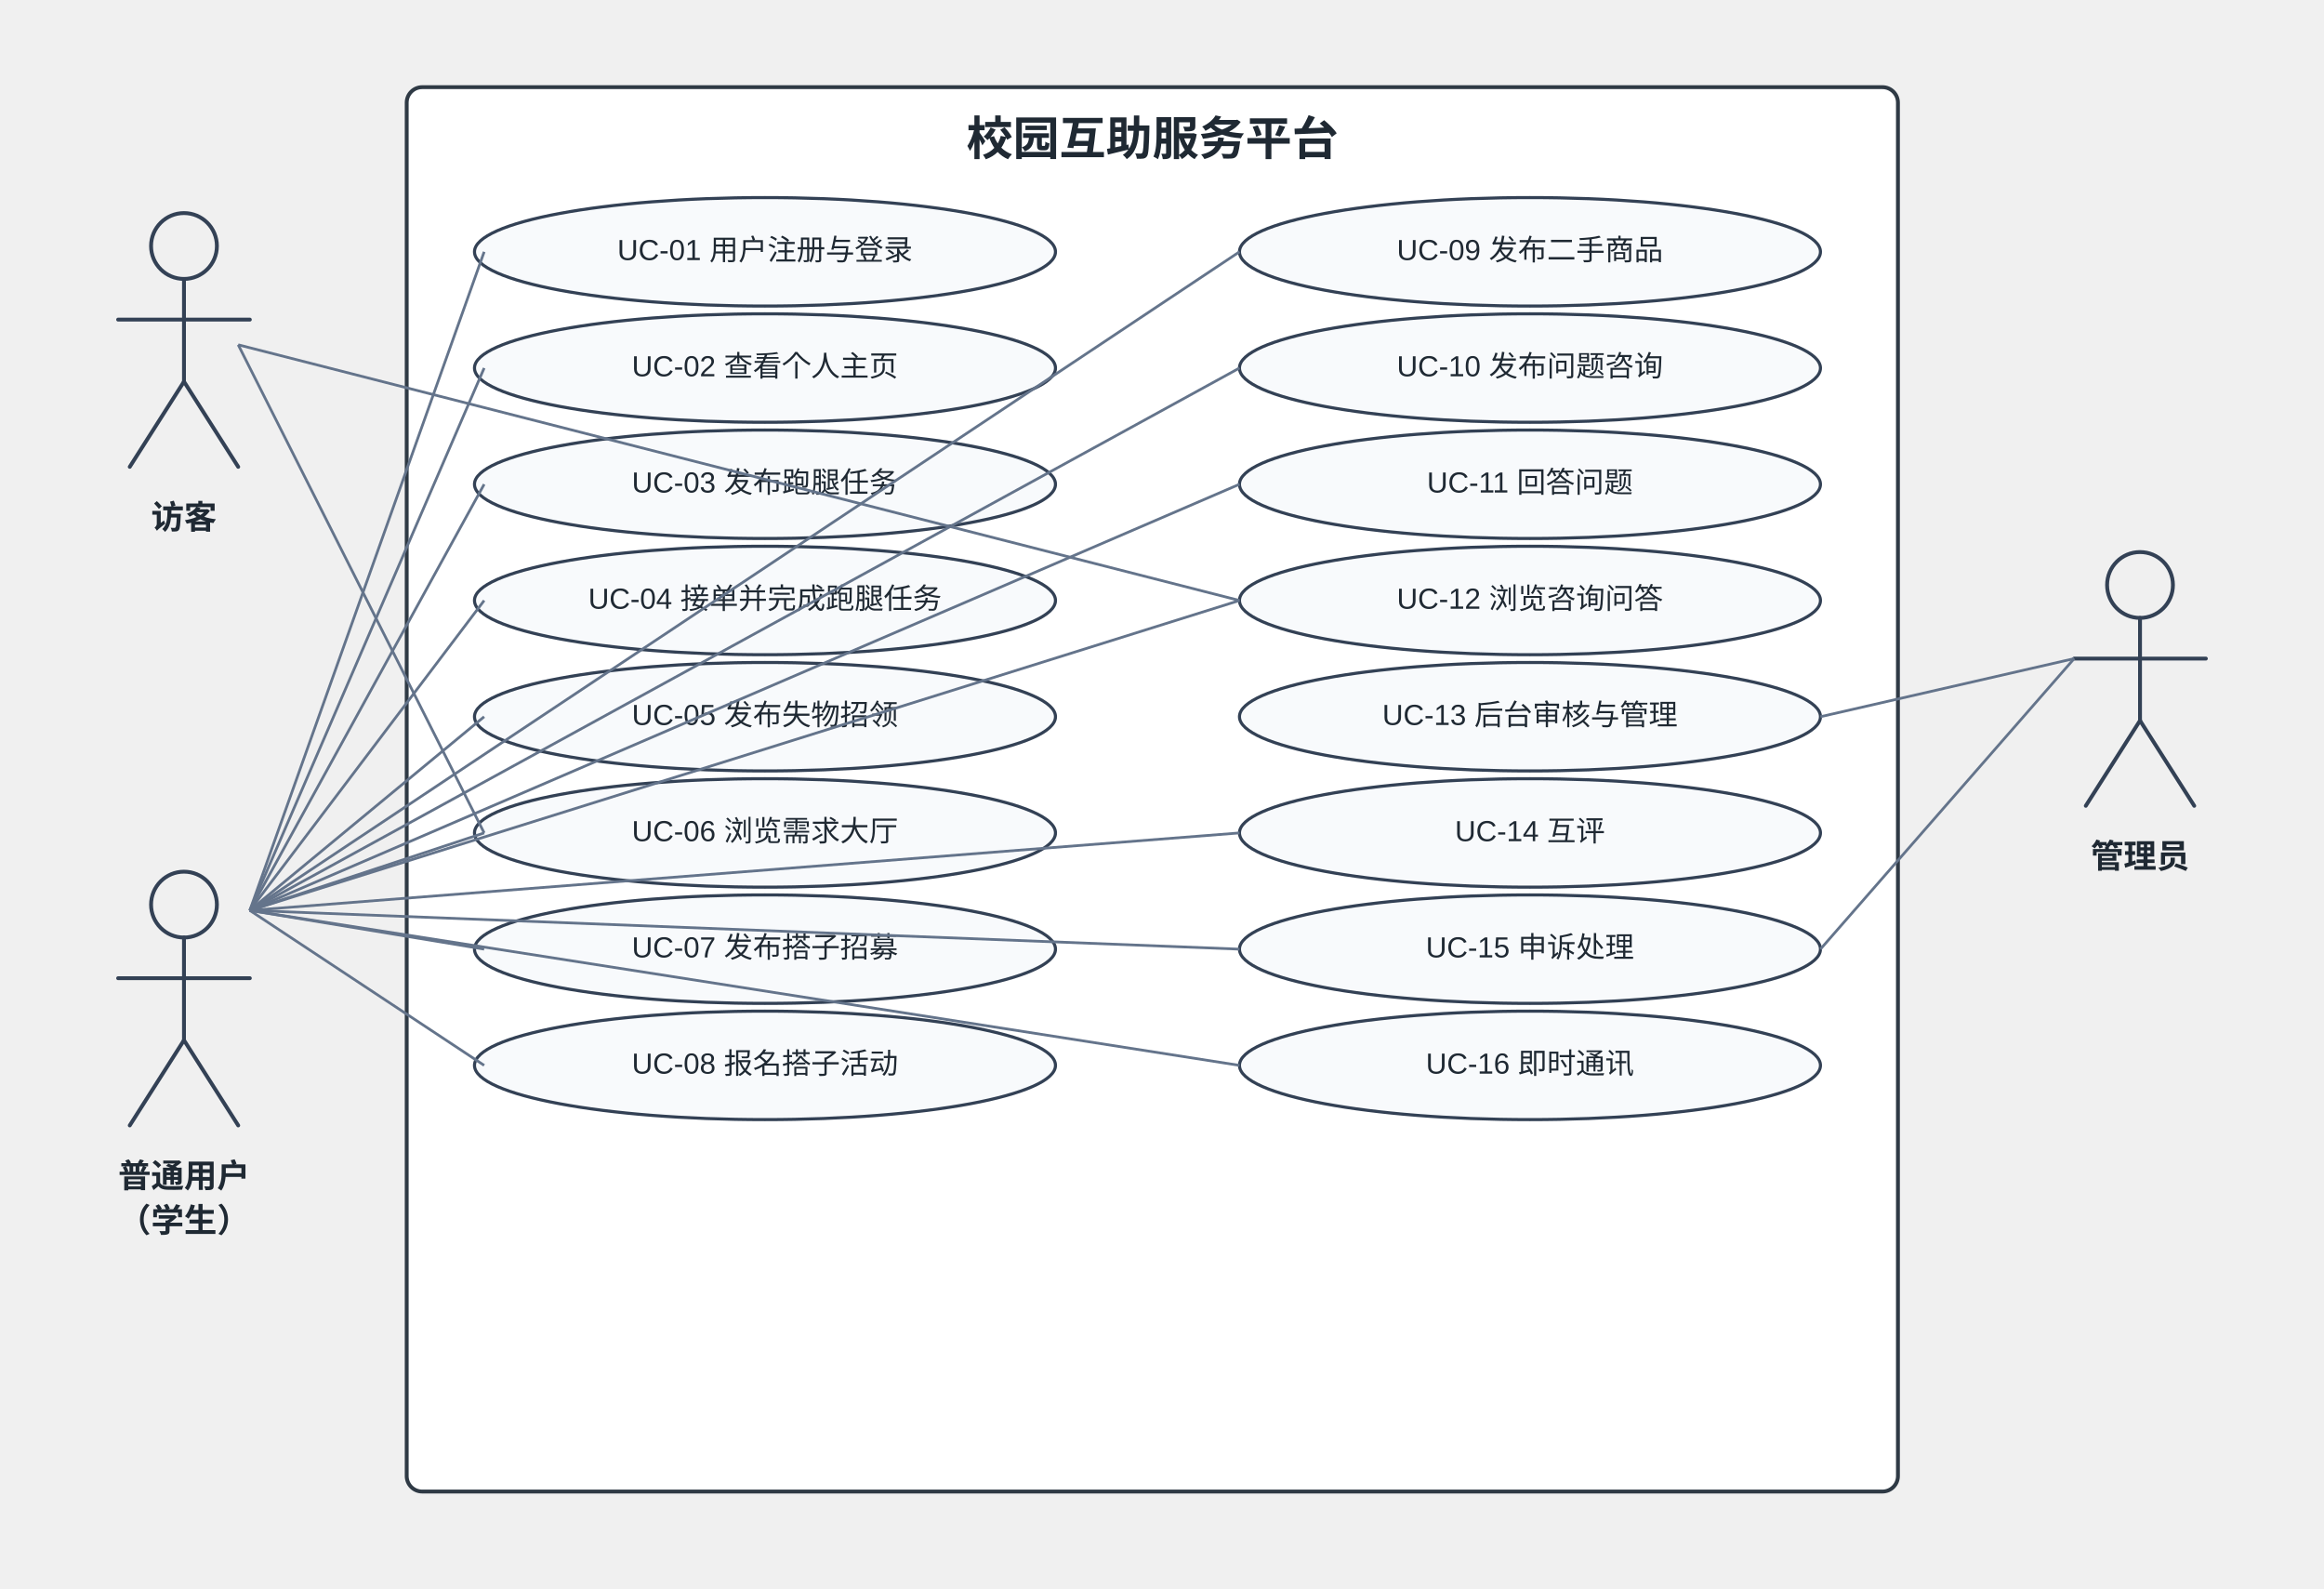
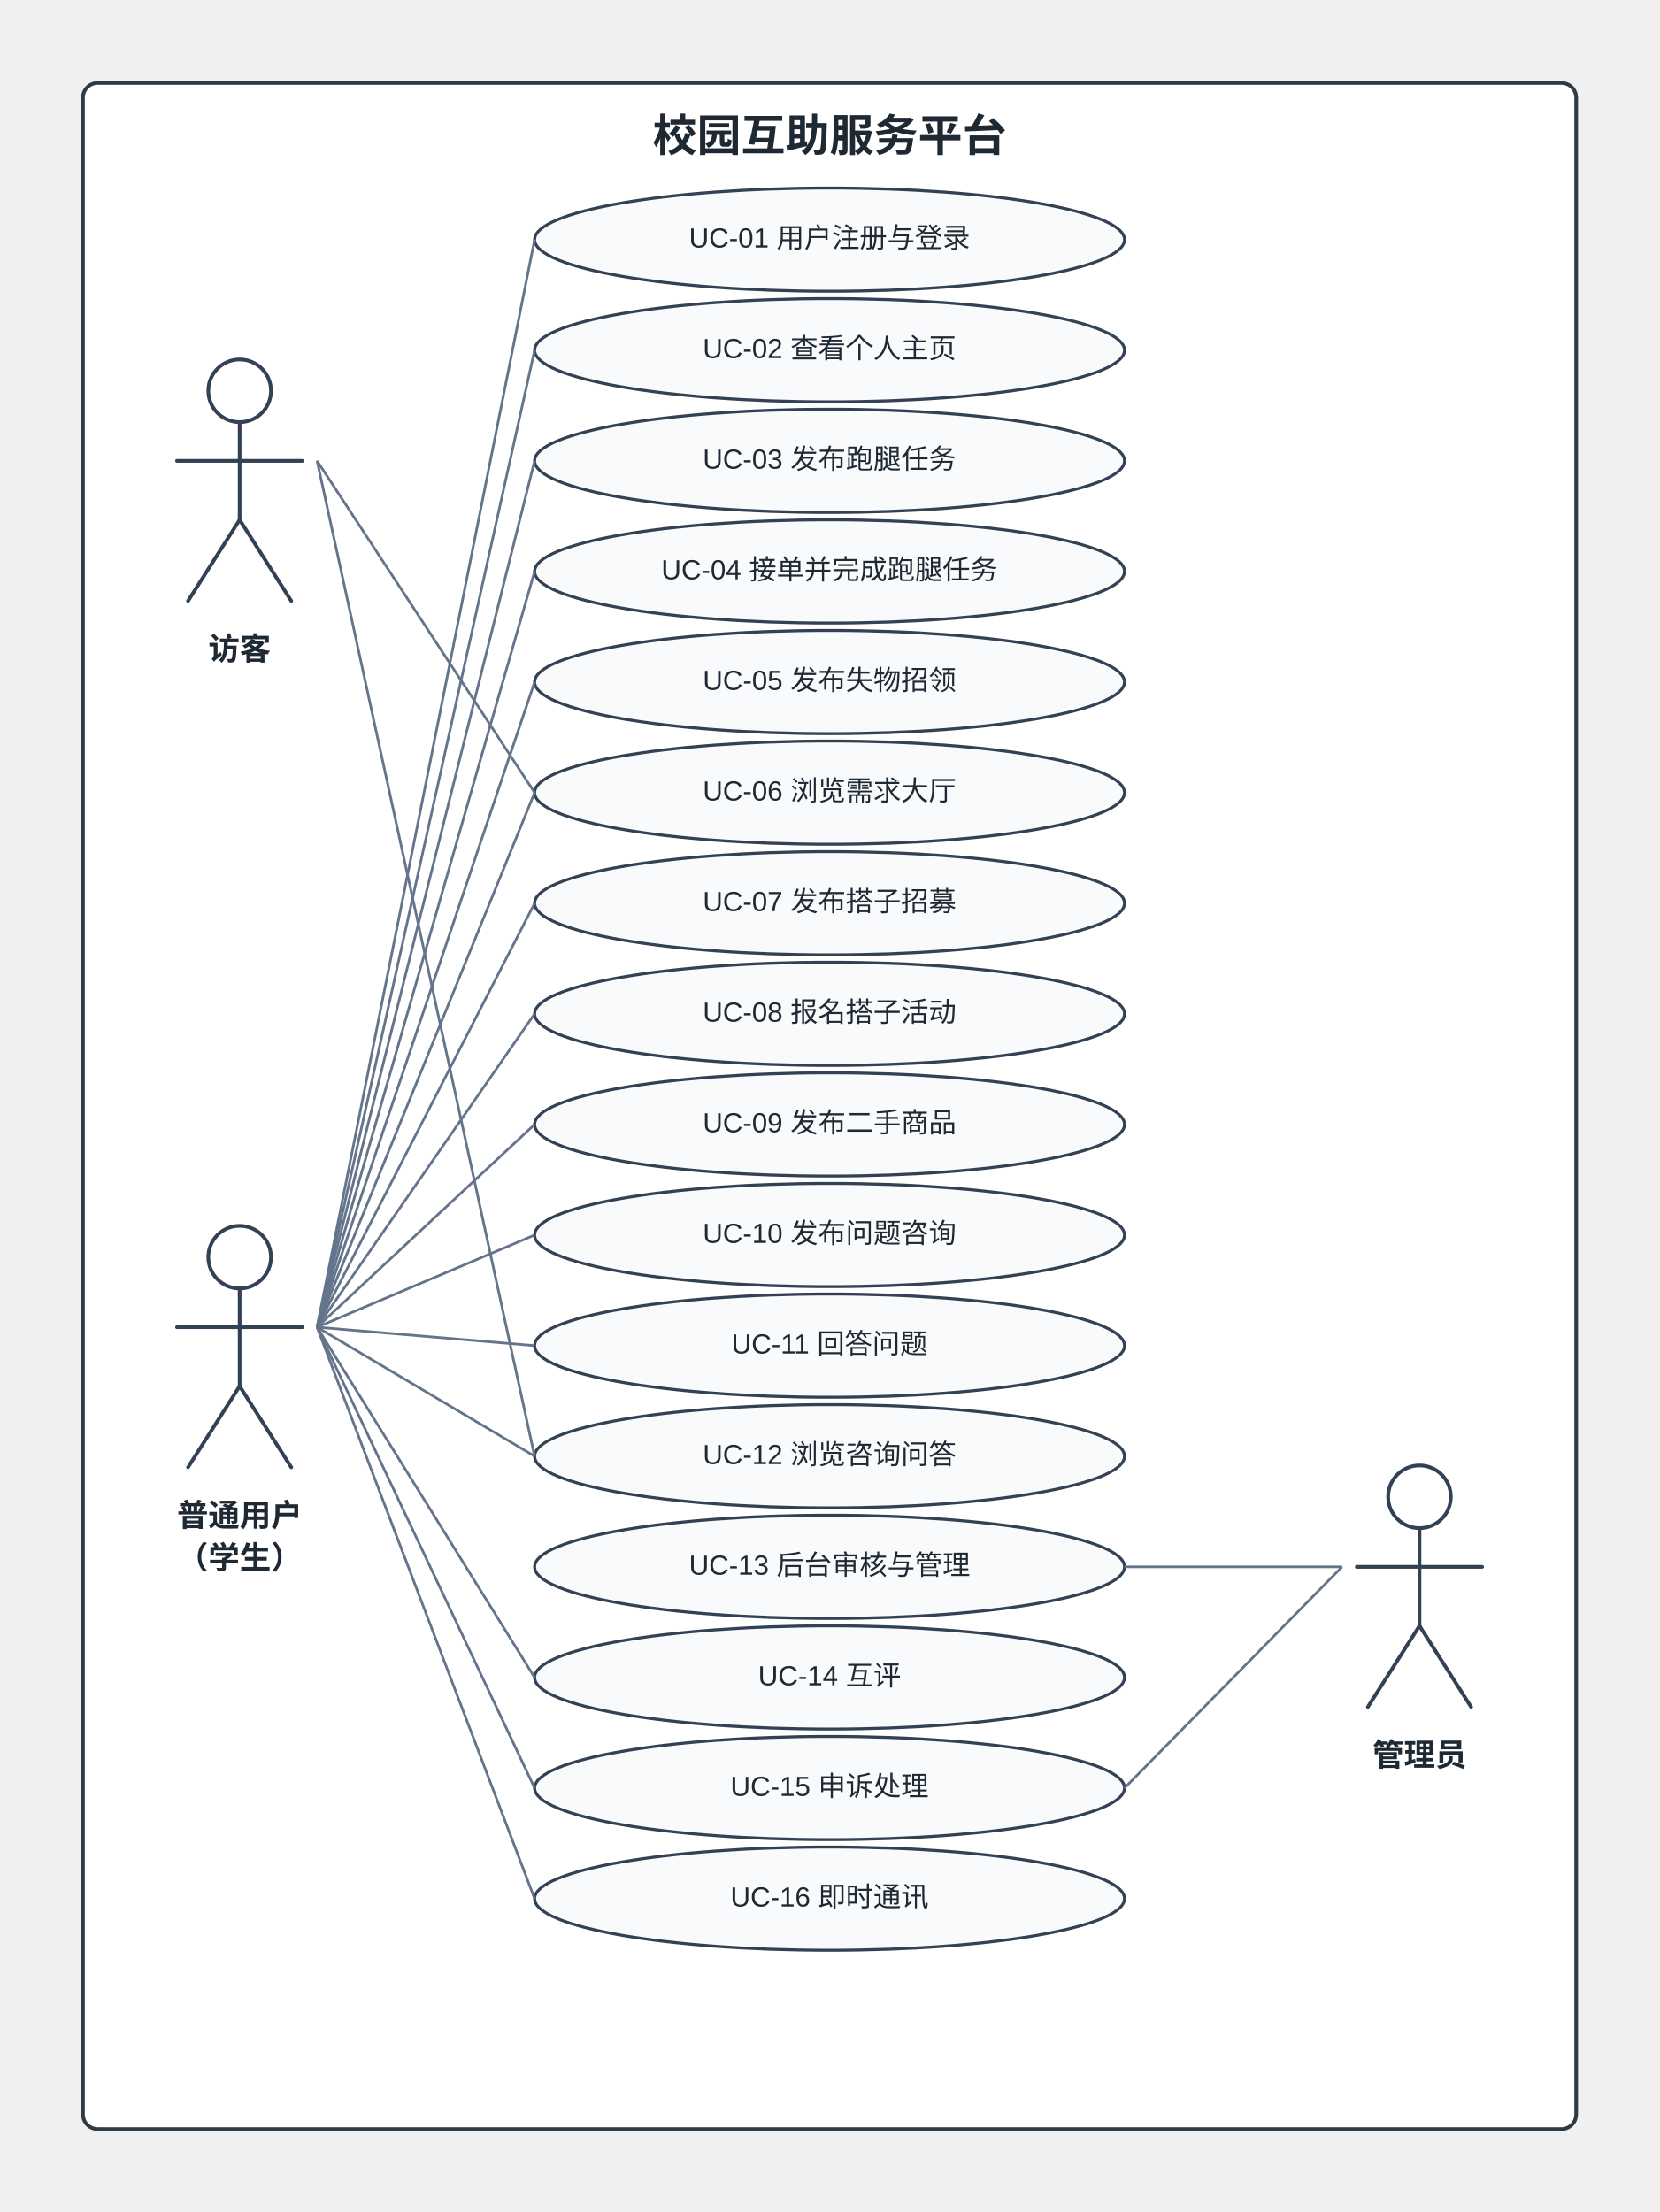
- <svg xmlns="http://www.w3.org/2000/svg" width="1200" height="820" viewBox="0 0 1200 820" role="img" aria-label="校园互助服务平台系统级用例图">
+ <svg xmlns="http://www.w3.org/2000/svg" width="900" height="1200" viewBox="0 0 900 1200" role="img" aria-label="校园互助服务平台系统级用例图">
  <defs>
    <style>
      text { font-family: "PingFang SC", "Microsoft YaHei", Arial, sans-serif; fill: #1f2933; }
      .title { font-size: 24px; font-weight: 700; }
      .actor-label { font-size: 17px; font-weight: 600; text-anchor: middle; }
      .usecase-text { font-size: 15px; text-anchor: middle; dominant-baseline: middle; }
      .box { fill: #ffffff; stroke: #2f3a45; stroke-width: 2; rx: 8; }
      .usecase { fill: #f8fafc; stroke: #334155; stroke-width: 1.6; }
      .actor-line { stroke: #334155; stroke-width: 2; fill: none; stroke-linecap: round; }
      .link { stroke: #64748b; stroke-width: 1.4; fill: none; }
    </style>
  </defs>
-   <rect class="box" x="210" y="45" width="770" height="725" />
-   <text class="title" x="595" y="80" text-anchor="middle">校园互助服务平台</text>
-   <g id="visitor" transform="translate(95 165)">
+   <rect class="box" x="45" y="45" width="810" height="1110" />
+   <text class="title" x="450" y="82" text-anchor="middle">校园互助服务平台</text>
+   <g id="uc01">
+     <ellipse class="usecase" cx="450" cy="130" rx="160" ry="28" />
+     <text class="usecase-text" x="450" y="130">UC-01 用户注册与登录</text>
+   </g>
+   <g id="uc02">
+     <ellipse class="usecase" cx="450" cy="190" rx="160" ry="28" />
+     <text class="usecase-text" x="450" y="190">UC-02 查看个人主页</text>
+   </g>
+   <g id="uc03">
+     <ellipse class="usecase" cx="450" cy="250" rx="160" ry="28" />
+     <text class="usecase-text" x="450" y="250">UC-03 发布跑腿任务</text>
+   </g>
+   <g id="uc04">
+     <ellipse class="usecase" cx="450" cy="310" rx="160" ry="28" />
+     <text class="usecase-text" x="450" y="310">UC-04 接单并完成跑腿任务</text>
+   </g>
+   <g id="uc05">
+     <ellipse class="usecase" cx="450" cy="370" rx="160" ry="28" />
+     <text class="usecase-text" x="450" y="370">UC-05 发布失物招领</text>
+   </g>
+   <g id="uc06">
+     <ellipse class="usecase" cx="450" cy="430" rx="160" ry="28" />
+     <text class="usecase-text" x="450" y="430">UC-06 浏览需求大厅</text>
+   </g>
+   <g id="uc07">
+     <ellipse class="usecase" cx="450" cy="490" rx="160" ry="28" />
+     <text class="usecase-text" x="450" y="490">UC-07 发布搭子招募</text>
+   </g>
+   <g id="uc08">
+     <ellipse class="usecase" cx="450" cy="550" rx="160" ry="28" />
+     <text class="usecase-text" x="450" y="550">UC-08 报名搭子活动</text>
+   </g>
+   <g id="uc09">
+     <ellipse class="usecase" cx="450" cy="610" rx="160" ry="28" />
+     <text class="usecase-text" x="450" y="610">UC-09 发布二手商品</text>
+   </g>
+   <g id="uc10">
+     <ellipse class="usecase" cx="450" cy="670" rx="160" ry="28" />
+     <text class="usecase-text" x="450" y="670">UC-10 发布问题咨询</text>
+   </g>
+   <g id="uc11">
+     <ellipse class="usecase" cx="450" cy="730" rx="160" ry="28" />
+     <text class="usecase-text" x="450" y="730">UC-11 回答问题</text>
+   </g>
+   <g id="uc12">
+     <ellipse class="usecase" cx="450" cy="790" rx="160" ry="28" />
+     <text class="usecase-text" x="450" y="790">UC-12 浏览咨询问答</text>
+   </g>
+   <g id="uc13">
+     <ellipse class="usecase" cx="450" cy="850" rx="160" ry="28" />
+     <text class="usecase-text" x="450" y="850">UC-13 后台审核与管理</text>
+   </g>
+   <g id="uc14">
+     <ellipse class="usecase" cx="450" cy="910" rx="160" ry="28" />
+     <text class="usecase-text" x="450" y="910">UC-14 互评</text>
+   </g>
+   <g id="uc15">
+     <ellipse class="usecase" cx="450" cy="970" rx="160" ry="28" />
+     <text class="usecase-text" x="450" y="970">UC-15 申诉处理</text>
+   </g>
+   <g id="uc16">
+     <ellipse class="usecase" cx="450" cy="1030" rx="160" ry="28" />
+     <text class="usecase-text" x="450" y="1030">UC-16 即时通讯</text>
+   </g>
+   <line class="link" x1="172" y1="250" x2="290" y2="430" />
+   <line class="link" x1="172" y1="250" x2="290" y2="790" />
+   <line class="link" x1="172" y1="720" x2="290" y2="130" />
+   <line class="link" x1="172" y1="720" x2="290" y2="190" />
+   <line class="link" x1="172" y1="720" x2="290" y2="250" />
+   <line class="link" x1="172" y1="720" x2="290" y2="310" />
+   <line class="link" x1="172" y1="720" x2="290" y2="370" />
+   <line class="link" x1="172" y1="720" x2="290" y2="430" />
+   <line class="link" x1="172" y1="720" x2="290" y2="490" />
+   <line class="link" x1="172" y1="720" x2="290" y2="550" />
+   <line class="link" x1="172" y1="720" x2="290" y2="610" />
+   <line class="link" x1="172" y1="720" x2="290" y2="670" />
+   <line class="link" x1="172" y1="720" x2="290" y2="730" />
+   <line class="link" x1="172" y1="720" x2="290" y2="790" />
+   <line class="link" x1="172" y1="720" x2="290" y2="910" />
+   <line class="link" x1="172" y1="720" x2="290" y2="970" />
+   <line class="link" x1="172" y1="720" x2="290" y2="1030" />
+   <line class="link" x1="728" y1="850" x2="610" y2="850" />
+   <line class="link" x1="728" y1="850" x2="610" y2="970" />
+   <g id="visitor" transform="translate(130 250)">
    <circle class="actor-line" cx="0" cy="-38" r="17" />
    <line class="actor-line" x1="0" y1="-21" x2="0" y2="32" />
    <line class="actor-line" x1="-34" y1="0" x2="34" y2="0" />
    <line class="actor-line" x1="0" y1="32" x2="-28" y2="76" />
    <line class="actor-line" x1="0" y1="32" x2="28" y2="76" />
    <text class="actor-label" x="0" y="108">访客</text>
  </g>
-   <g id="student" transform="translate(95 505)">
+   <g id="student" transform="translate(130 720)">
    <circle class="actor-line" cx="0" cy="-38" r="17" />
    <line class="actor-line" x1="0" y1="-21" x2="0" y2="32" />
    <line class="actor-line" x1="-34" y1="0" x2="34" y2="0" />
    <line class="actor-line" x1="0" y1="32" x2="-28" y2="76" />
    <line class="actor-line" x1="0" y1="32" x2="28" y2="76" />
    <text class="actor-label" x="0" y="108">普通用户</text>
    <text class="actor-label" x="0" y="131">（学生）</text>
  </g>
-   <g id="admin" transform="translate(1105 340)">
+   <g id="admin" transform="translate(770 850)">
    <circle class="actor-line" cx="0" cy="-38" r="17" />
    <line class="actor-line" x1="0" y1="-21" x2="0" y2="32" />
    <line class="actor-line" x1="-34" y1="0" x2="34" y2="0" />
    <line class="actor-line" x1="0" y1="32" x2="-28" y2="76" />
    <line class="actor-line" x1="0" y1="32" x2="28" y2="76" />
    <text class="actor-label" x="0" y="108">管理员</text>
  </g>
-   <g id="uc01">
-     <ellipse class="usecase" cx="395" cy="130" rx="150" ry="28" />
-     <text class="usecase-text" x="395" y="130">UC-01 用户注册与登录</text>
-   </g>
-   <g id="uc02">
-     <ellipse class="usecase" cx="395" cy="190" rx="150" ry="28" />
-     <text class="usecase-text" x="395" y="190">UC-02 查看个人主页</text>
-   </g>
-   <g id="uc03">
-     <ellipse class="usecase" cx="395" cy="250" rx="150" ry="28" />
-     <text class="usecase-text" x="395" y="250">UC-03 发布跑腿任务</text>
-   </g>
-   <g id="uc04">
-     <ellipse class="usecase" cx="395" cy="310" rx="150" ry="28" />
-     <text class="usecase-text" x="395" y="310">UC-04 接单并完成跑腿任务</text>
-   </g>
-   <g id="uc05">
-     <ellipse class="usecase" cx="395" cy="370" rx="150" ry="28" />
-     <text class="usecase-text" x="395" y="370">UC-05 发布失物招领</text>
-   </g>
-   <g id="uc06">
-     <ellipse class="usecase" cx="395" cy="430" rx="150" ry="28" />
-     <text class="usecase-text" x="395" y="430">UC-06 浏览需求大厅</text>
-   </g>
-   <g id="uc07">
-     <ellipse class="usecase" cx="395" cy="490" rx="150" ry="28" />
-     <text class="usecase-text" x="395" y="490">UC-07 发布搭子招募</text>
-   </g>
-   <g id="uc08">
-     <ellipse class="usecase" cx="395" cy="550" rx="150" ry="28" />
-     <text class="usecase-text" x="395" y="550">UC-08 报名搭子活动</text>
-   </g>
-   <g id="uc09">
-     <ellipse class="usecase" cx="790" cy="130" rx="150" ry="28" />
-     <text class="usecase-text" x="790" y="130">UC-09 发布二手商品</text>
-   </g>
-   <g id="uc10">
-     <ellipse class="usecase" cx="790" cy="190" rx="150" ry="28" />
-     <text class="usecase-text" x="790" y="190">UC-10 发布问题咨询</text>
-   </g>
-   <g id="uc11">
-     <ellipse class="usecase" cx="790" cy="250" rx="150" ry="28" />
-     <text class="usecase-text" x="790" y="250">UC-11 回答问题</text>
-   </g>
-   <g id="uc12">
-     <ellipse class="usecase" cx="790" cy="310" rx="150" ry="28" />
-     <text class="usecase-text" x="790" y="310">UC-12 浏览咨询问答</text>
-   </g>
-   <g id="uc13">
-     <ellipse class="usecase" cx="790" cy="370" rx="150" ry="28" />
-     <text class="usecase-text" x="790" y="370">UC-13 后台审核与管理</text>
-   </g>
-   <g id="uc14">
-     <ellipse class="usecase" cx="790" cy="430" rx="150" ry="28" />
-     <text class="usecase-text" x="790" y="430">UC-14 互评</text>
-   </g>
-   <g id="uc15">
-     <ellipse class="usecase" cx="790" cy="490" rx="150" ry="28" />
-     <text class="usecase-text" x="790" y="490">UC-15 申诉处理</text>
-   </g>
-   <g id="uc16">
-     <ellipse class="usecase" cx="790" cy="550" rx="150" ry="28" />
-     <text class="usecase-text" x="790" y="550">UC-16 即时通讯</text>
-   </g>
-   <line class="link" x1="123" y1="178" x2="250" y2="430" />
-   <line class="link" x1="123" y1="178" x2="640" y2="310" />
-   <line class="link" x1="129" y1="470" x2="250" y2="130" />
-   <line class="link" x1="129" y1="470" x2="250" y2="190" />
-   <line class="link" x1="129" y1="470" x2="250" y2="250" />
-   <line class="link" x1="129" y1="470" x2="250" y2="310" />
-   <line class="link" x1="129" y1="470" x2="250" y2="370" />
-   <line class="link" x1="129" y1="470" x2="250" y2="430" />
-   <line class="link" x1="129" y1="470" x2="250" y2="490" />
-   <line class="link" x1="129" y1="470" x2="250" y2="550" />
-   <line class="link" x1="129" y1="470" x2="640" y2="130" />
-   <line class="link" x1="129" y1="470" x2="640" y2="190" />
-   <line class="link" x1="129" y1="470" x2="640" y2="250" />
-   <line class="link" x1="129" y1="470" x2="640" y2="310" />
-   <line class="link" x1="129" y1="470" x2="640" y2="430" />
-   <line class="link" x1="129" y1="470" x2="640" y2="490" />
-   <line class="link" x1="129" y1="470" x2="640" y2="550" />
-   <line class="link" x1="1071" y1="340" x2="940" y2="370" />
-   <line class="link" x1="1071" y1="340" x2="940" y2="490" />
</svg>
